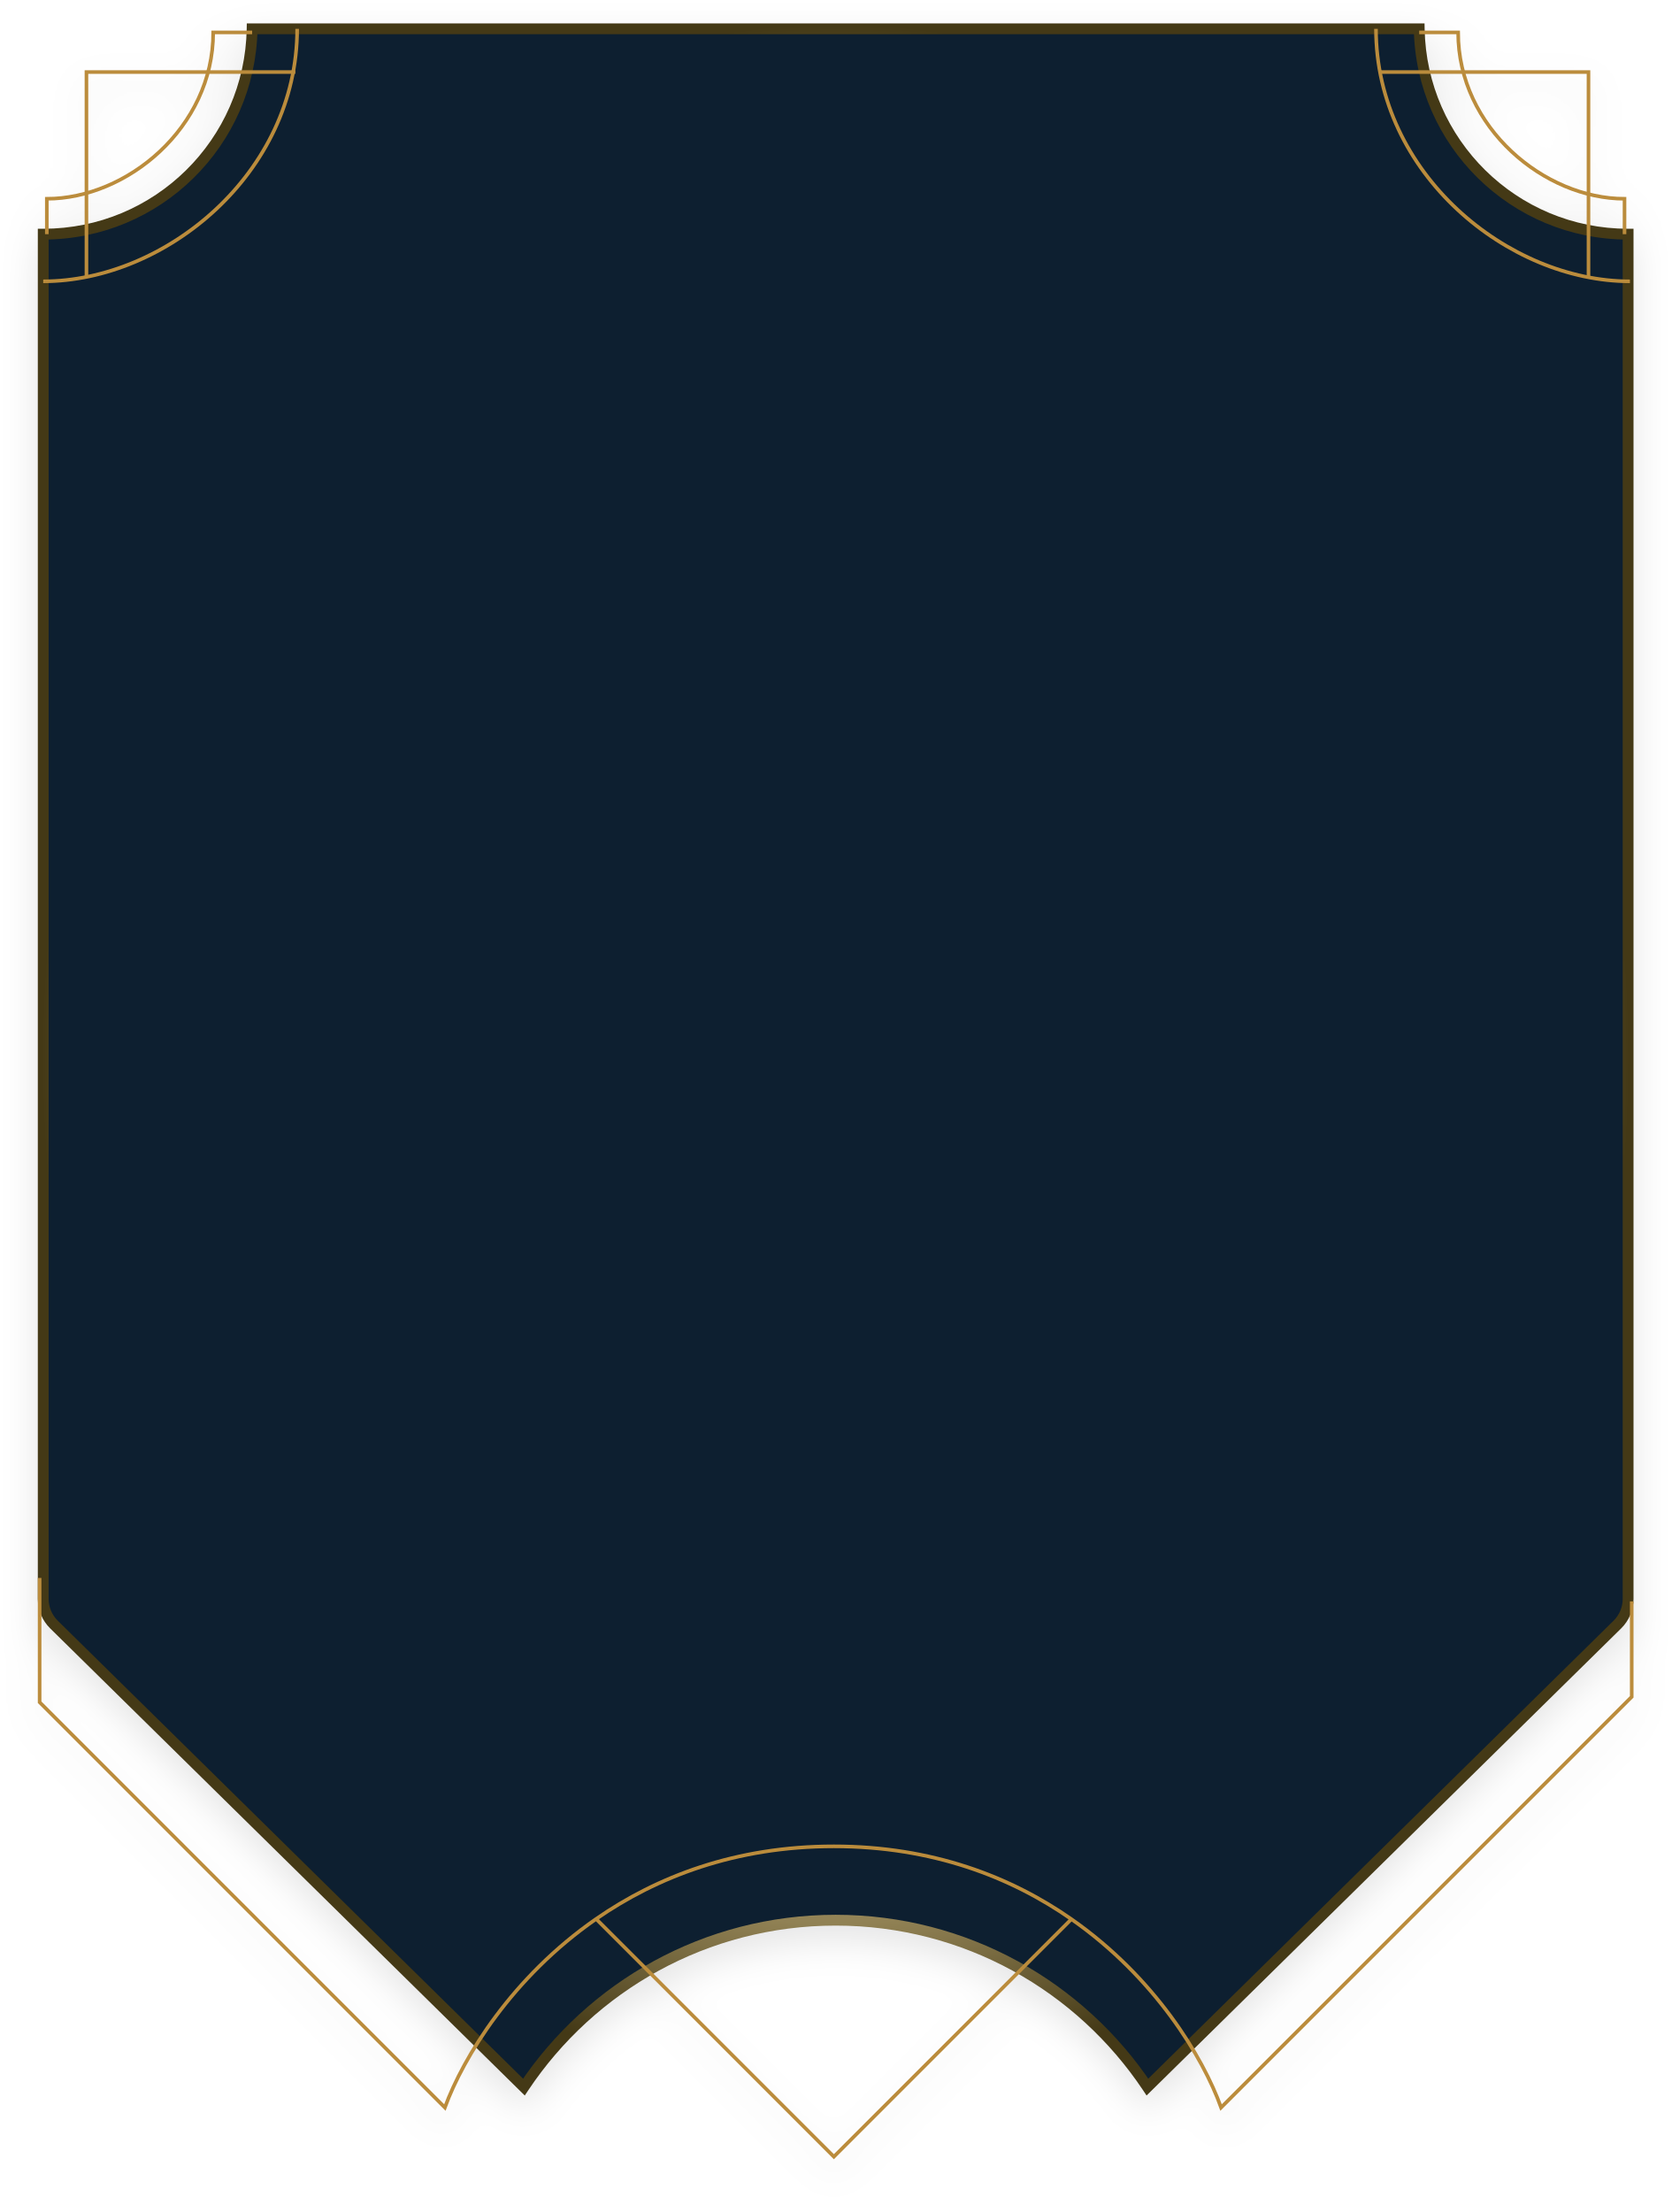
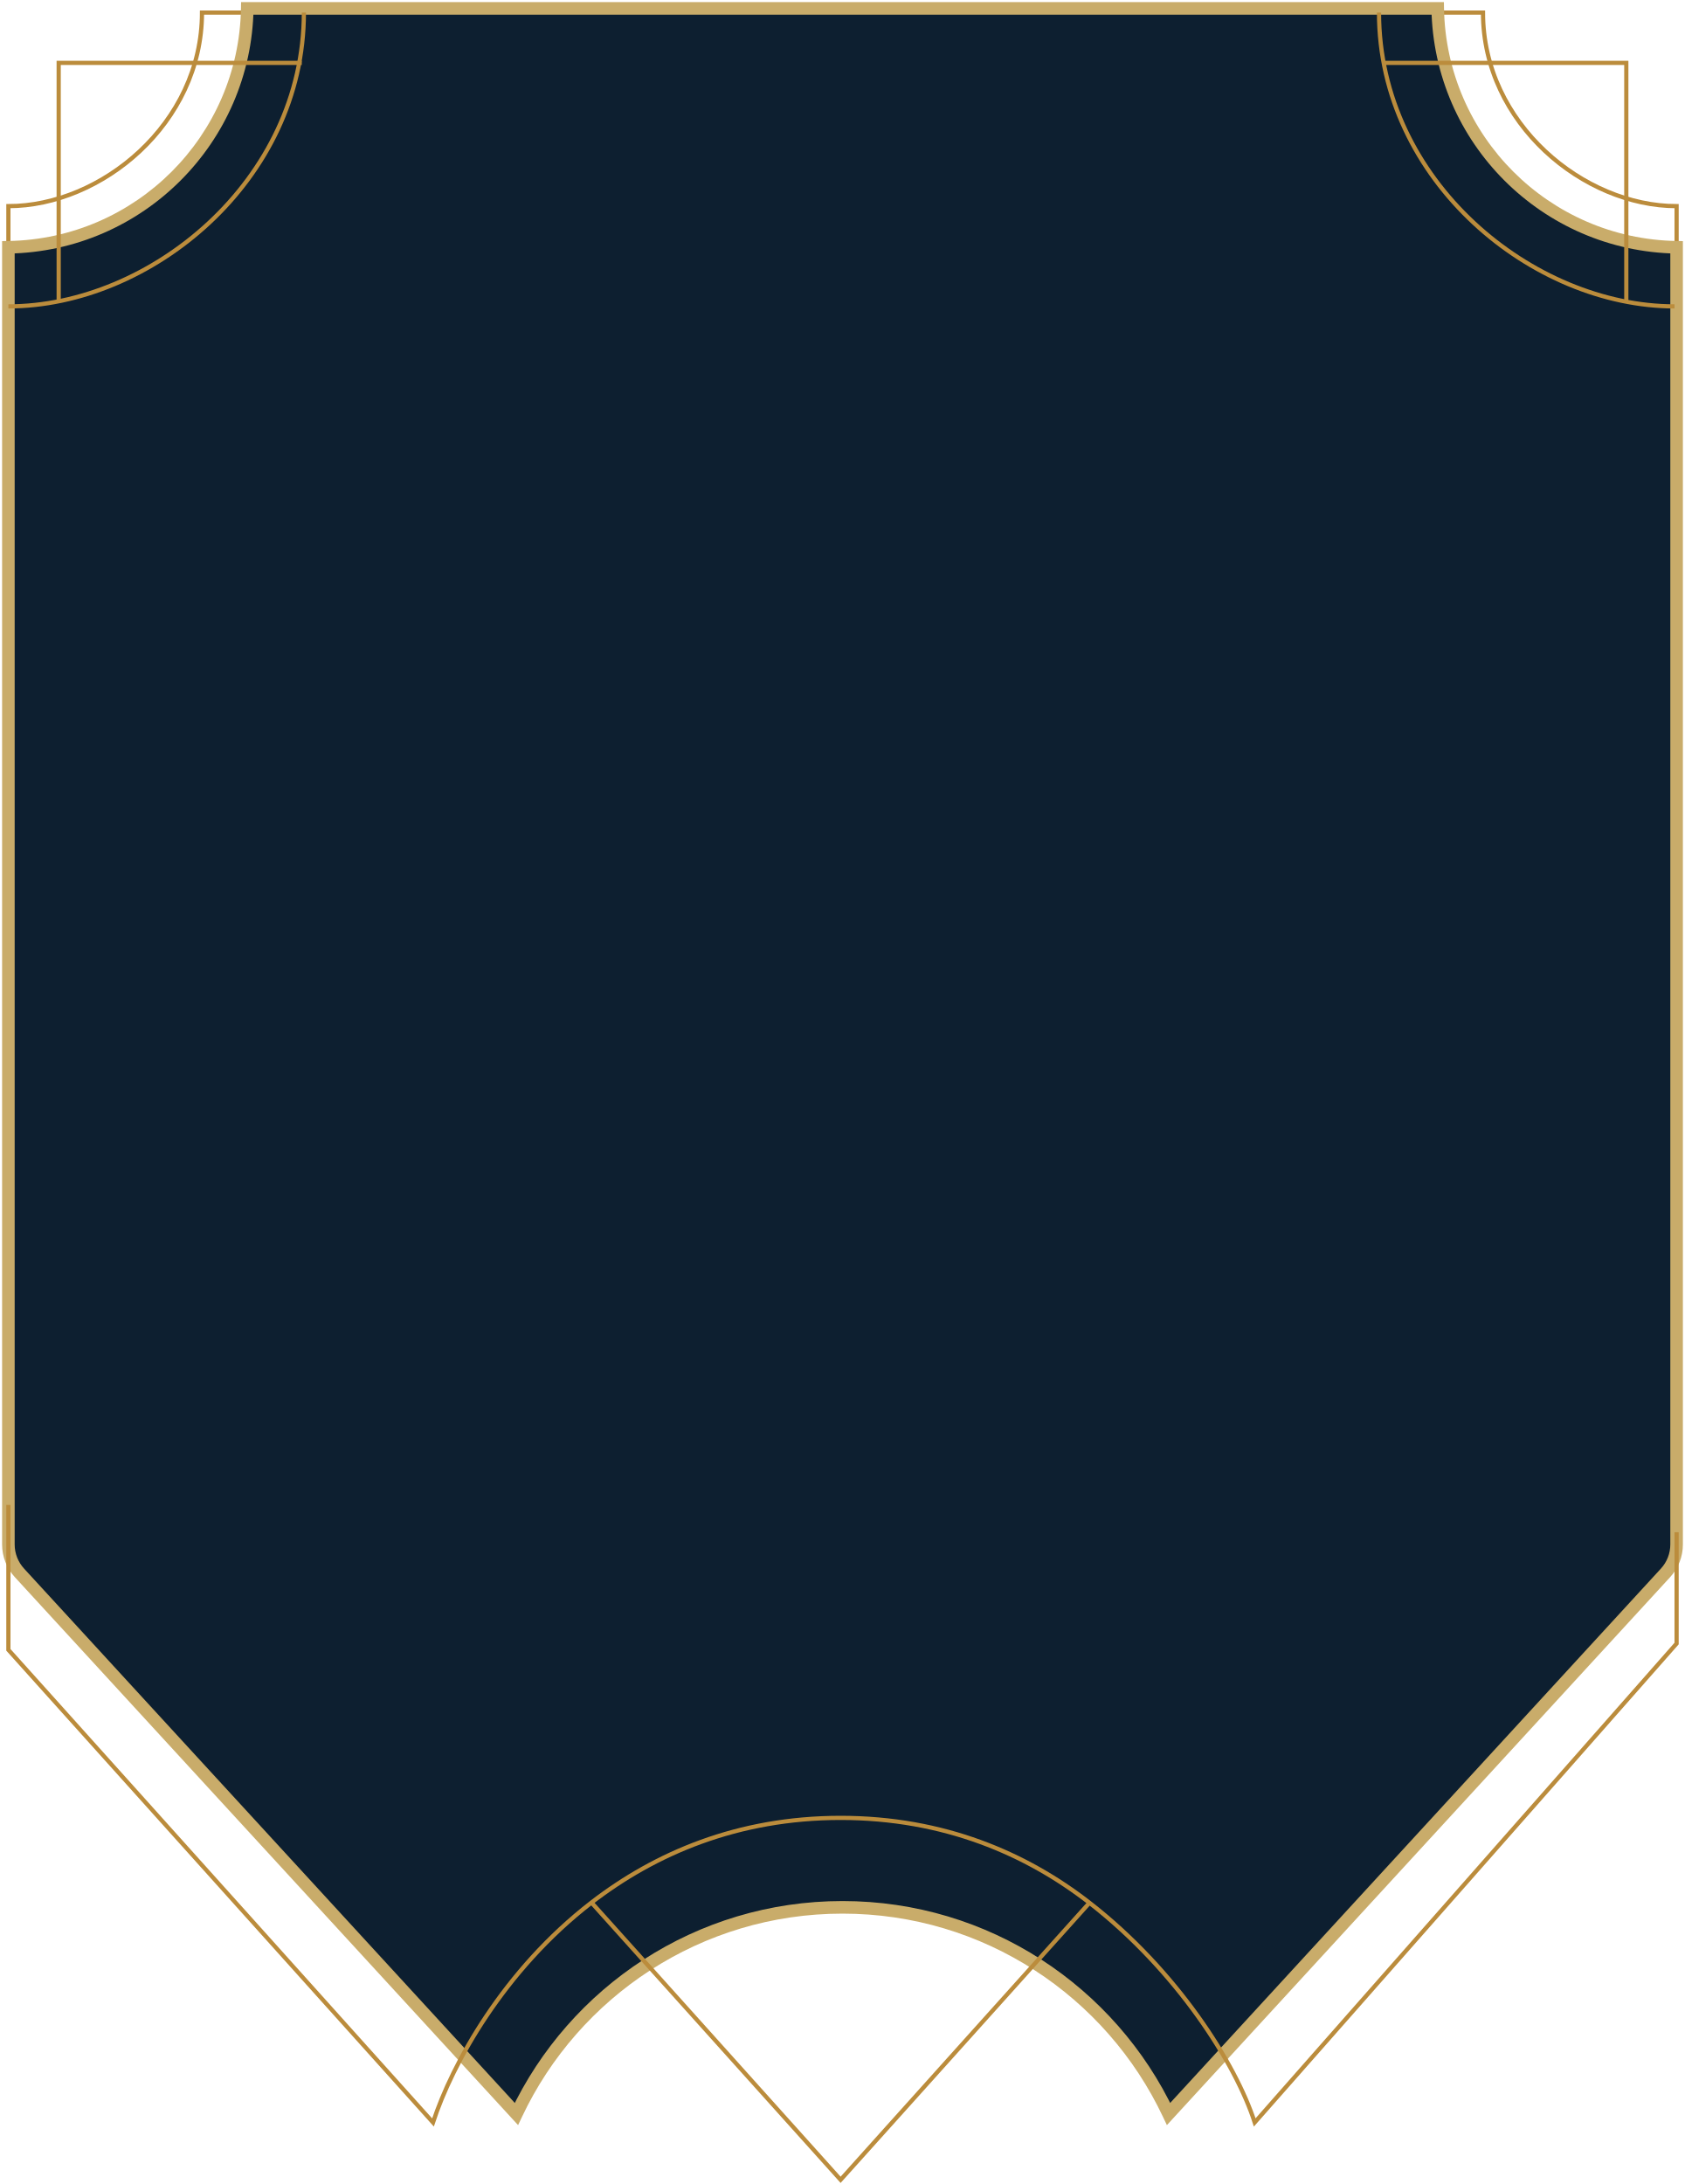
- <svg xmlns="http://www.w3.org/2000/svg" width="464" height="614" viewBox="0 0 464 614" fill="none">
-   <g filter="url(#filter0_d)">
-     <path fill-rule="evenodd" clip-rule="evenodd" d="M394.008 8H69.992C69.458 39.571 43.699 65 12 65V443.811C12 446.491 13.076 449.059 14.986 450.938L145.446 579.323C164.093 551.395 195.899 533 232 533C268.102 533 299.907 551.395 318.554 579.323L449.014 450.938C450.924 449.059 452 446.491 452 443.811V65C420.302 65 394.542 39.571 394.008 8Z" fill="#0D1F30" />
-     <path d="M394.008 8L395.508 7.975L395.483 6.5H394.008V8ZM69.992 8V6.5H68.517L68.492 7.975L69.992 8ZM12 65V63.5H10.5V65H12ZM14.986 450.938L16.038 449.869H16.038L14.986 450.938ZM145.446 579.323L144.394 580.392L145.686 581.664L146.693 580.156L145.446 579.323ZM318.554 579.323L317.307 580.156L318.314 581.664L319.606 580.392L318.554 579.323ZM449.014 450.938L447.962 449.869L449.014 450.938ZM452 65H453.5V63.5H452V65ZM394.008 6.5H69.992V9.5H394.008V6.5ZM68.492 7.975C67.972 38.729 42.879 63.5 12 63.5V66.5C44.519 66.5 70.944 40.414 71.491 8.025L68.492 7.975ZM10.5 65V443.811H13.5V65H10.5ZM10.5 443.811C10.5 446.893 11.737 449.846 13.934 452.007L16.038 449.869C14.414 448.271 13.5 446.089 13.5 443.811H10.5ZM13.934 452.007L144.394 580.392L146.498 578.254L16.038 449.869L13.934 452.007ZM146.693 580.156C165.074 552.627 196.421 534.5 232 534.5V531.5C195.376 531.5 163.112 550.163 144.198 578.49L146.693 580.156ZM232 534.5C267.579 534.5 298.926 552.627 317.307 580.156L319.802 578.49C300.888 550.163 268.624 531.5 232 531.5V534.5ZM319.606 580.392L450.066 452.007L447.962 449.869L317.502 578.254L319.606 580.392ZM450.066 452.007C452.263 449.846 453.5 446.893 453.5 443.811H450.5C450.5 446.089 449.586 448.271 447.962 449.869L450.066 452.007ZM453.5 443.811V65H450.5V443.811H453.5ZM452 63.5C421.121 63.5 396.028 38.729 395.508 7.975L392.509 8.025C393.056 40.414 419.482 66.5 452 66.5V63.5Z" fill="url(#paint0_angular)" />
-     <path d="M11 438V472.5L123.5 585C128.629 570.968 142.231 548.789 165.5 532.654M453 444.5V471L339 585C333.974 570.985 320.551 548.841 297.443 532.712M165.5 532.654C182.307 521.001 204.157 512.5 231.5 512.5C258.888 512.5 280.706 521.028 297.443 532.712M165.5 532.654L231.5 598.654L297.443 532.712" stroke="#BB8C3C" />
-     <path d="M13 65V55.175C35.112 55.175 59.19 35.526 59.19 9H70" stroke="#BB8C3C" />
-     <path d="M12 78.088C45.75 78.088 82.5 48.263 82.5 8" stroke="#BB8C3C" />
-     <path d="M82 20H24V77" stroke="#BB8C3C" />
-     <path d="M383 20H441V77" stroke="#BB8C3C" />
-     <path d="M452.5 78.088C418.75 78.088 382 48.263 382 8" stroke="#BB8C3C" />
-     <path d="M451 65V55.175C428.888 55.175 404.81 35.526 404.81 9H394" stroke="#BB8C3C" />
-   </g>
-   <defs>
-     <filter id="filter0_d" x="0.5" y="0.5" width="463" height="612.862" filterUnits="userSpaceOnUse" color-interpolation-filters="sRGB">
-       <feFlood flood-opacity="0" result="BackgroundImageFix" />
-       <feColorMatrix in="SourceAlpha" type="matrix" values="0 0 0 0 0 0 0 0 0 0 0 0 0 0 0 0 0 0 127 0" result="hardAlpha" />
-       <feOffset dy="4" />
-       <feGaussianBlur stdDeviation="5" />
-       <feColorMatrix type="matrix" values="0 0 0 0 0.004 0 0 0 0 0.016 0 0 0 0 0.027 0 0 0 0.1 0" />
-       <feBlend mode="normal" in2="BackgroundImageFix" result="effect1_dropShadow" />
-       <feBlend mode="normal" in="SourceGraphic" in2="effect1_dropShadow" result="shape" />
-     </filter>
-     <radialGradient id="paint0_angular" cx="0" cy="0" r="1" gradientUnits="userSpaceOnUse" gradientTransform="translate(232 293.661) rotate(90) scale(285.661 220)">
-       <stop offset="0.313" stop-color="#D4C18B" />
-       <stop offset="0.402" stop-color="#765C29" />
-       <stop offset="0.597" stop-color="#765C29" />
-       <stop offset="0.691" stop-color="#D4C18B" />
-       <stop offset="0.999" stop-color="#443916" />
-     </radialGradient>
-   </defs>
+ <svg xmlns="http://www.w3.org/2000/svg" width="402" height="521" viewBox="0 0 402 521" fill="none">
+   <path d="M2 59V49.175C24.112 49.175 48.19 29.526 48.19 3H59" stroke="#BB8C3C" />
+   <path d="M400 59V49.175C377.888 49.175 353.81 29.526 353.81 3H343" stroke="#BB8C3C" />
+   <path fill-rule="evenodd" clip-rule="evenodd" d="M343.008 2H58.992C58.463 33.239 33.239 58.463 2 58.992V368.44C2 370.945 2.94 373.359 4.635 375.204L123.203 504.297C136.974 475.159 166.633 455 201 455C235.367 455 265.026 475.159 278.797 504.297L397.365 375.204C399.06 373.359 400 370.945 400 368.44V58.992C368.761 58.463 343.537 33.239 343.008 2Z" fill="#0D1F30" />
+   <path d="M343.008 2L344.508 1.975L344.483 0.5L343.008 0.5V2ZM58.992 2V0.5H57.517L57.492 1.975L58.992 2ZM2 58.992L1.975 57.492L0.5 57.517V58.992H2ZM4.635 375.204L5.74 374.189L5.74 374.189L4.635 375.204ZM123.203 504.297L122.098 505.312L123.606 506.954L124.559 504.938L123.203 504.297ZM278.797 504.297L277.441 504.938L278.394 506.954L279.902 505.312L278.797 504.297ZM397.365 375.204L396.26 374.189L396.26 374.189L397.365 375.204ZM400 58.992H401.5V57.517L400.025 57.492L400 58.992ZM343.008 0.5H58.992V3.5H343.008V0.5ZM57.492 1.975C56.977 32.405 32.405 56.977 1.975 57.492L2.025 60.491C34.072 59.95 59.95 34.072 60.491 2.025L57.492 1.975ZM0.5 58.992V368.44H3.5V58.992H0.5ZM0.5 368.44C0.5 371.321 1.581 374.097 3.53 376.219L5.74 374.189C4.299 372.621 3.5 370.569 3.5 368.44H0.5ZM3.53 376.219L122.098 505.312L124.308 503.282L5.74 374.189L3.53 376.219ZM124.559 504.938C138.091 476.305 167.234 456.5 201 456.5V453.5C166.031 453.5 135.856 474.013 121.847 503.656L124.559 504.938ZM201 456.5C234.766 456.5 263.909 476.305 277.441 504.938L280.153 503.656C266.144 474.013 235.969 453.5 201 453.5V456.5ZM279.902 505.312L398.47 376.219L396.26 374.189L277.692 503.282L279.902 505.312ZM398.47 376.219C400.419 374.097 401.5 371.321 401.5 368.44H398.5C398.5 370.569 397.701 372.621 396.26 374.189L398.47 376.219ZM401.5 368.44V58.992H398.5V368.44H401.5ZM400.025 57.492C369.595 56.977 345.023 32.405 344.508 1.975L341.509 2.025C342.05 34.072 367.928 59.95 399.975 60.491L400.025 57.492Z" fill="#C9AC6A" />
+   <path d="M2 359V393.574L103.301 506.316C107.919 492.254 120.167 470.027 141.12 453.858M400 365.514V392.071L299.348 506.316C294.823 492.271 280.736 470.08 259.928 453.915M141.12 453.858C156.254 442.179 175.929 433.66 200.55 433.66C225.211 433.66 244.857 442.207 259.928 453.915M141.12 453.858L200.55 520L259.928 453.915" stroke="#BB8C3C" />
+   <path d="M2 73.088C35.75 73.088 72.5 43.263 72.5 3" stroke="#BB8C3C" />
+   <path d="M72 15H14V72" stroke="#BB8C3C" />
+   <path d="M330 15H388V72" stroke="#BB8C3C" />
+   <path d="M399.5 73.088C365.75 73.088 329 43.263 329 3" stroke="#BB8C3C" />
</svg>
